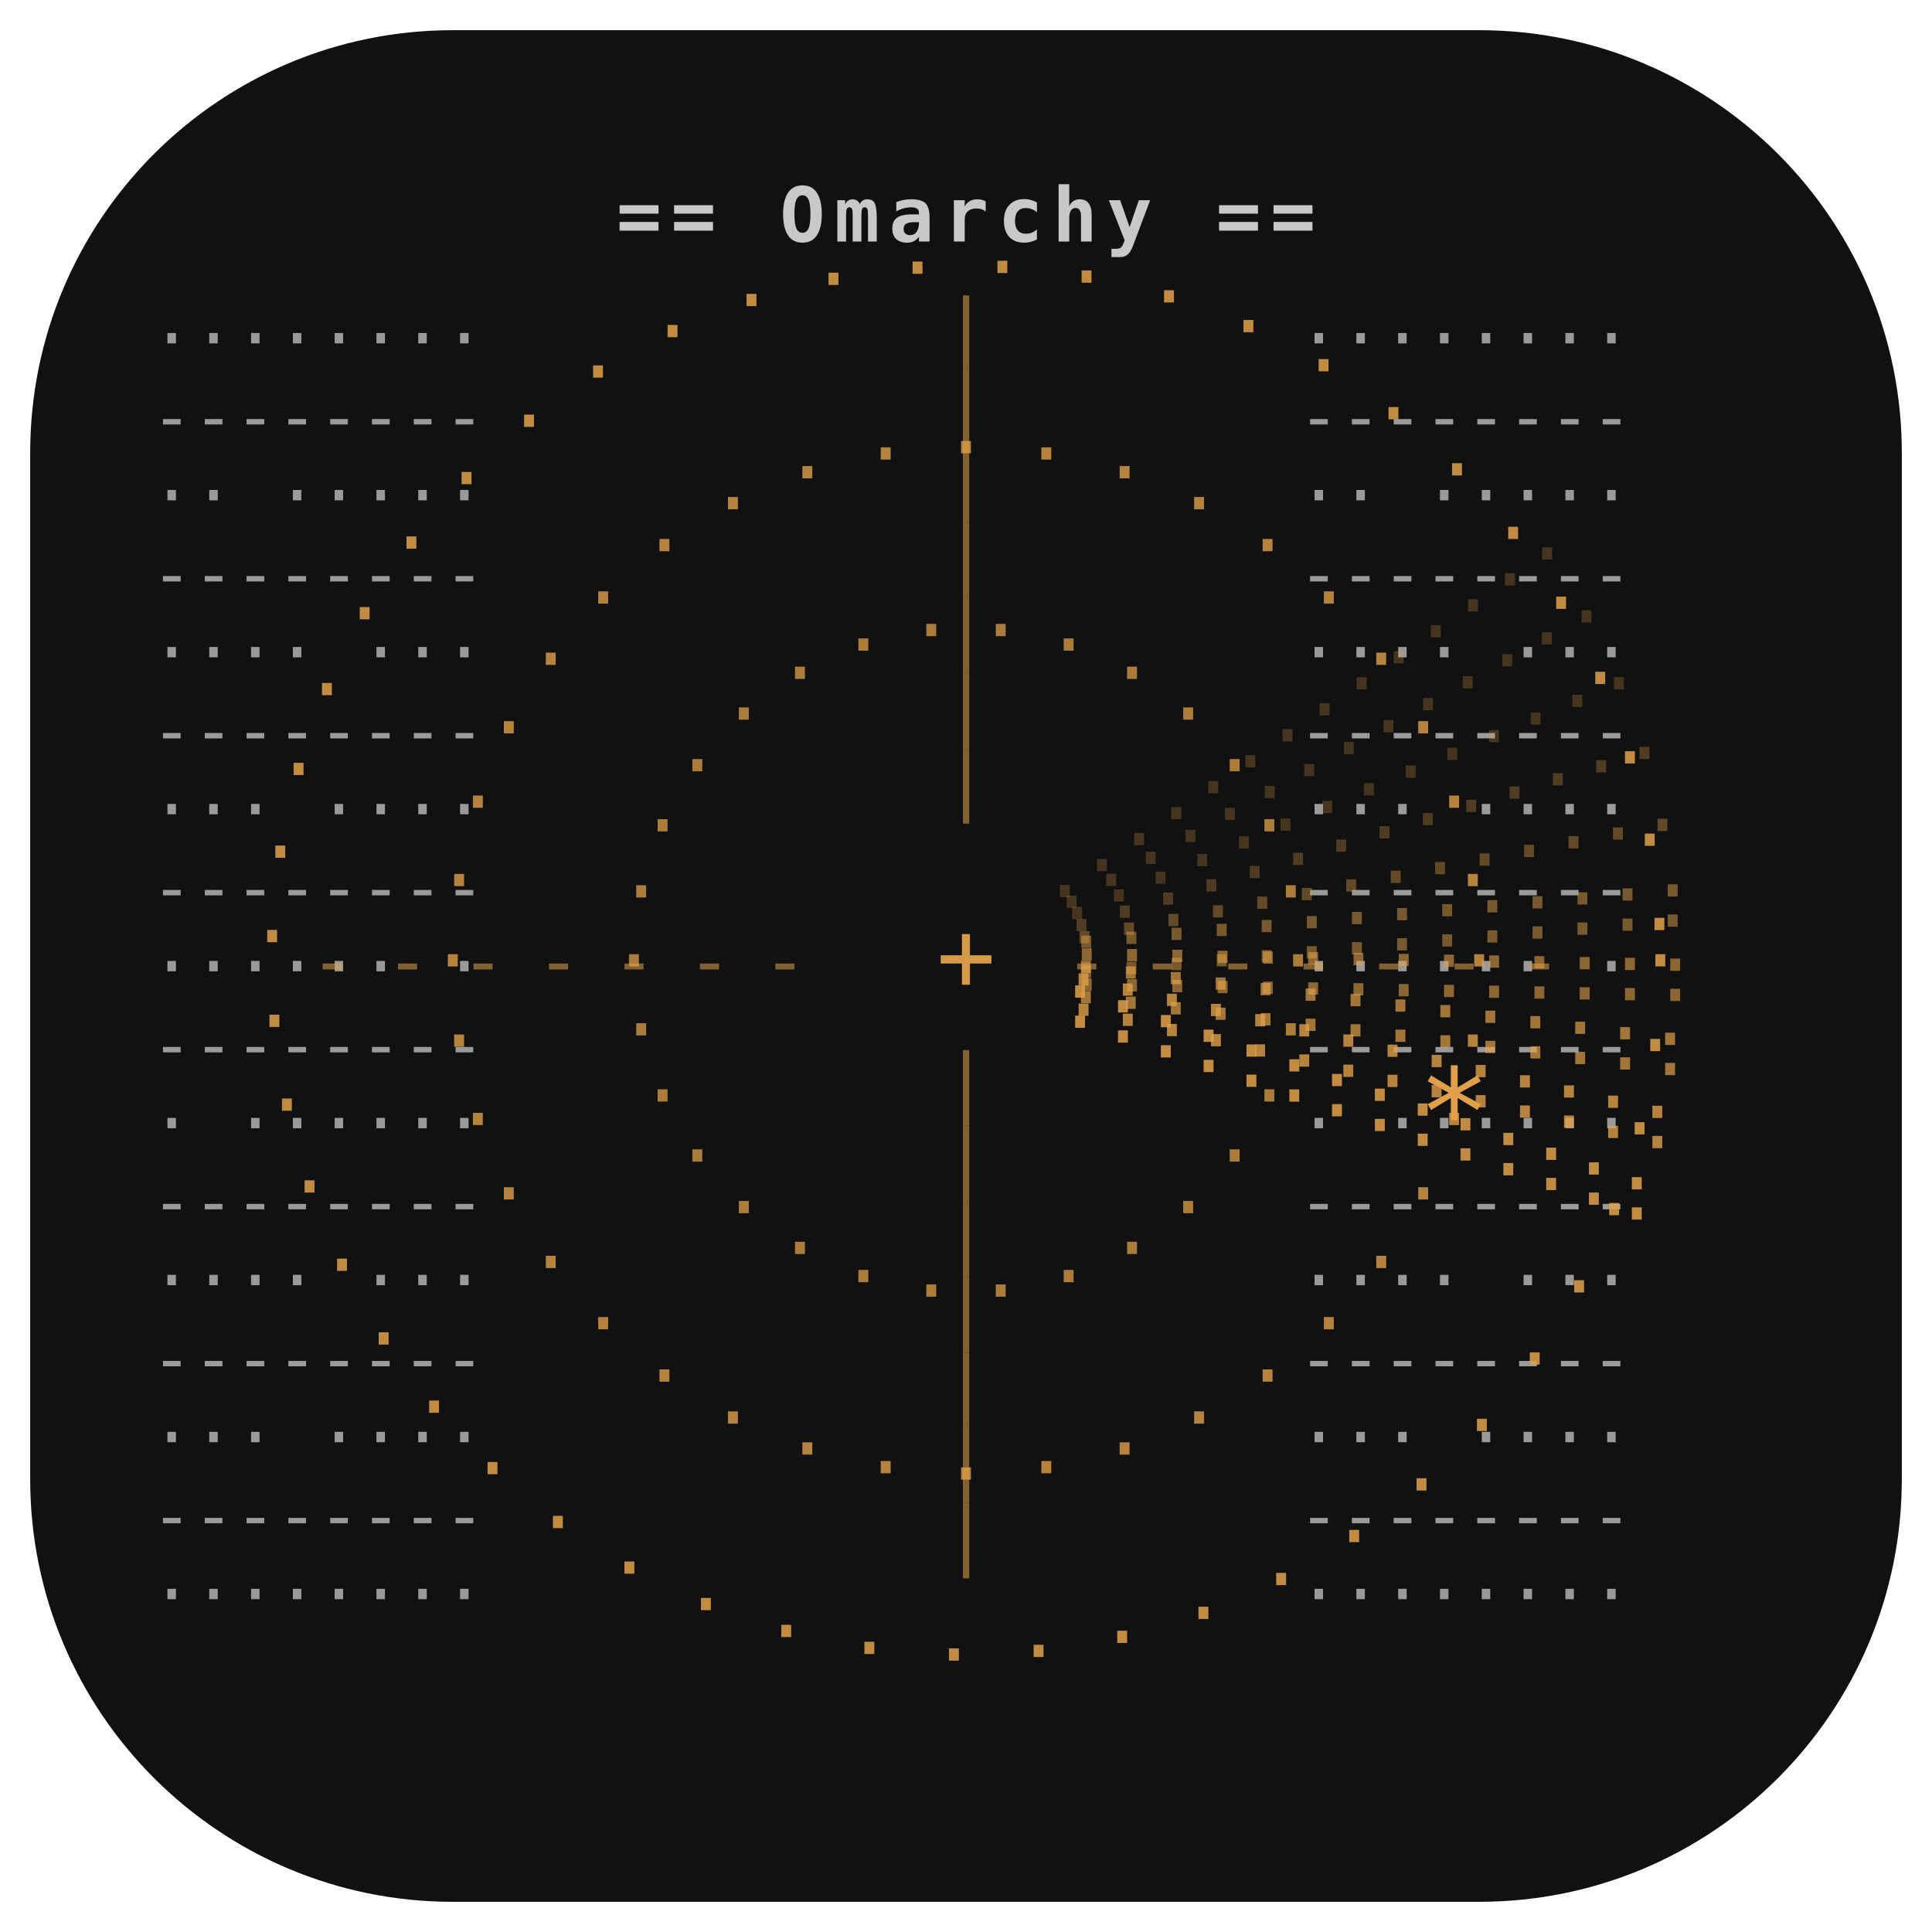
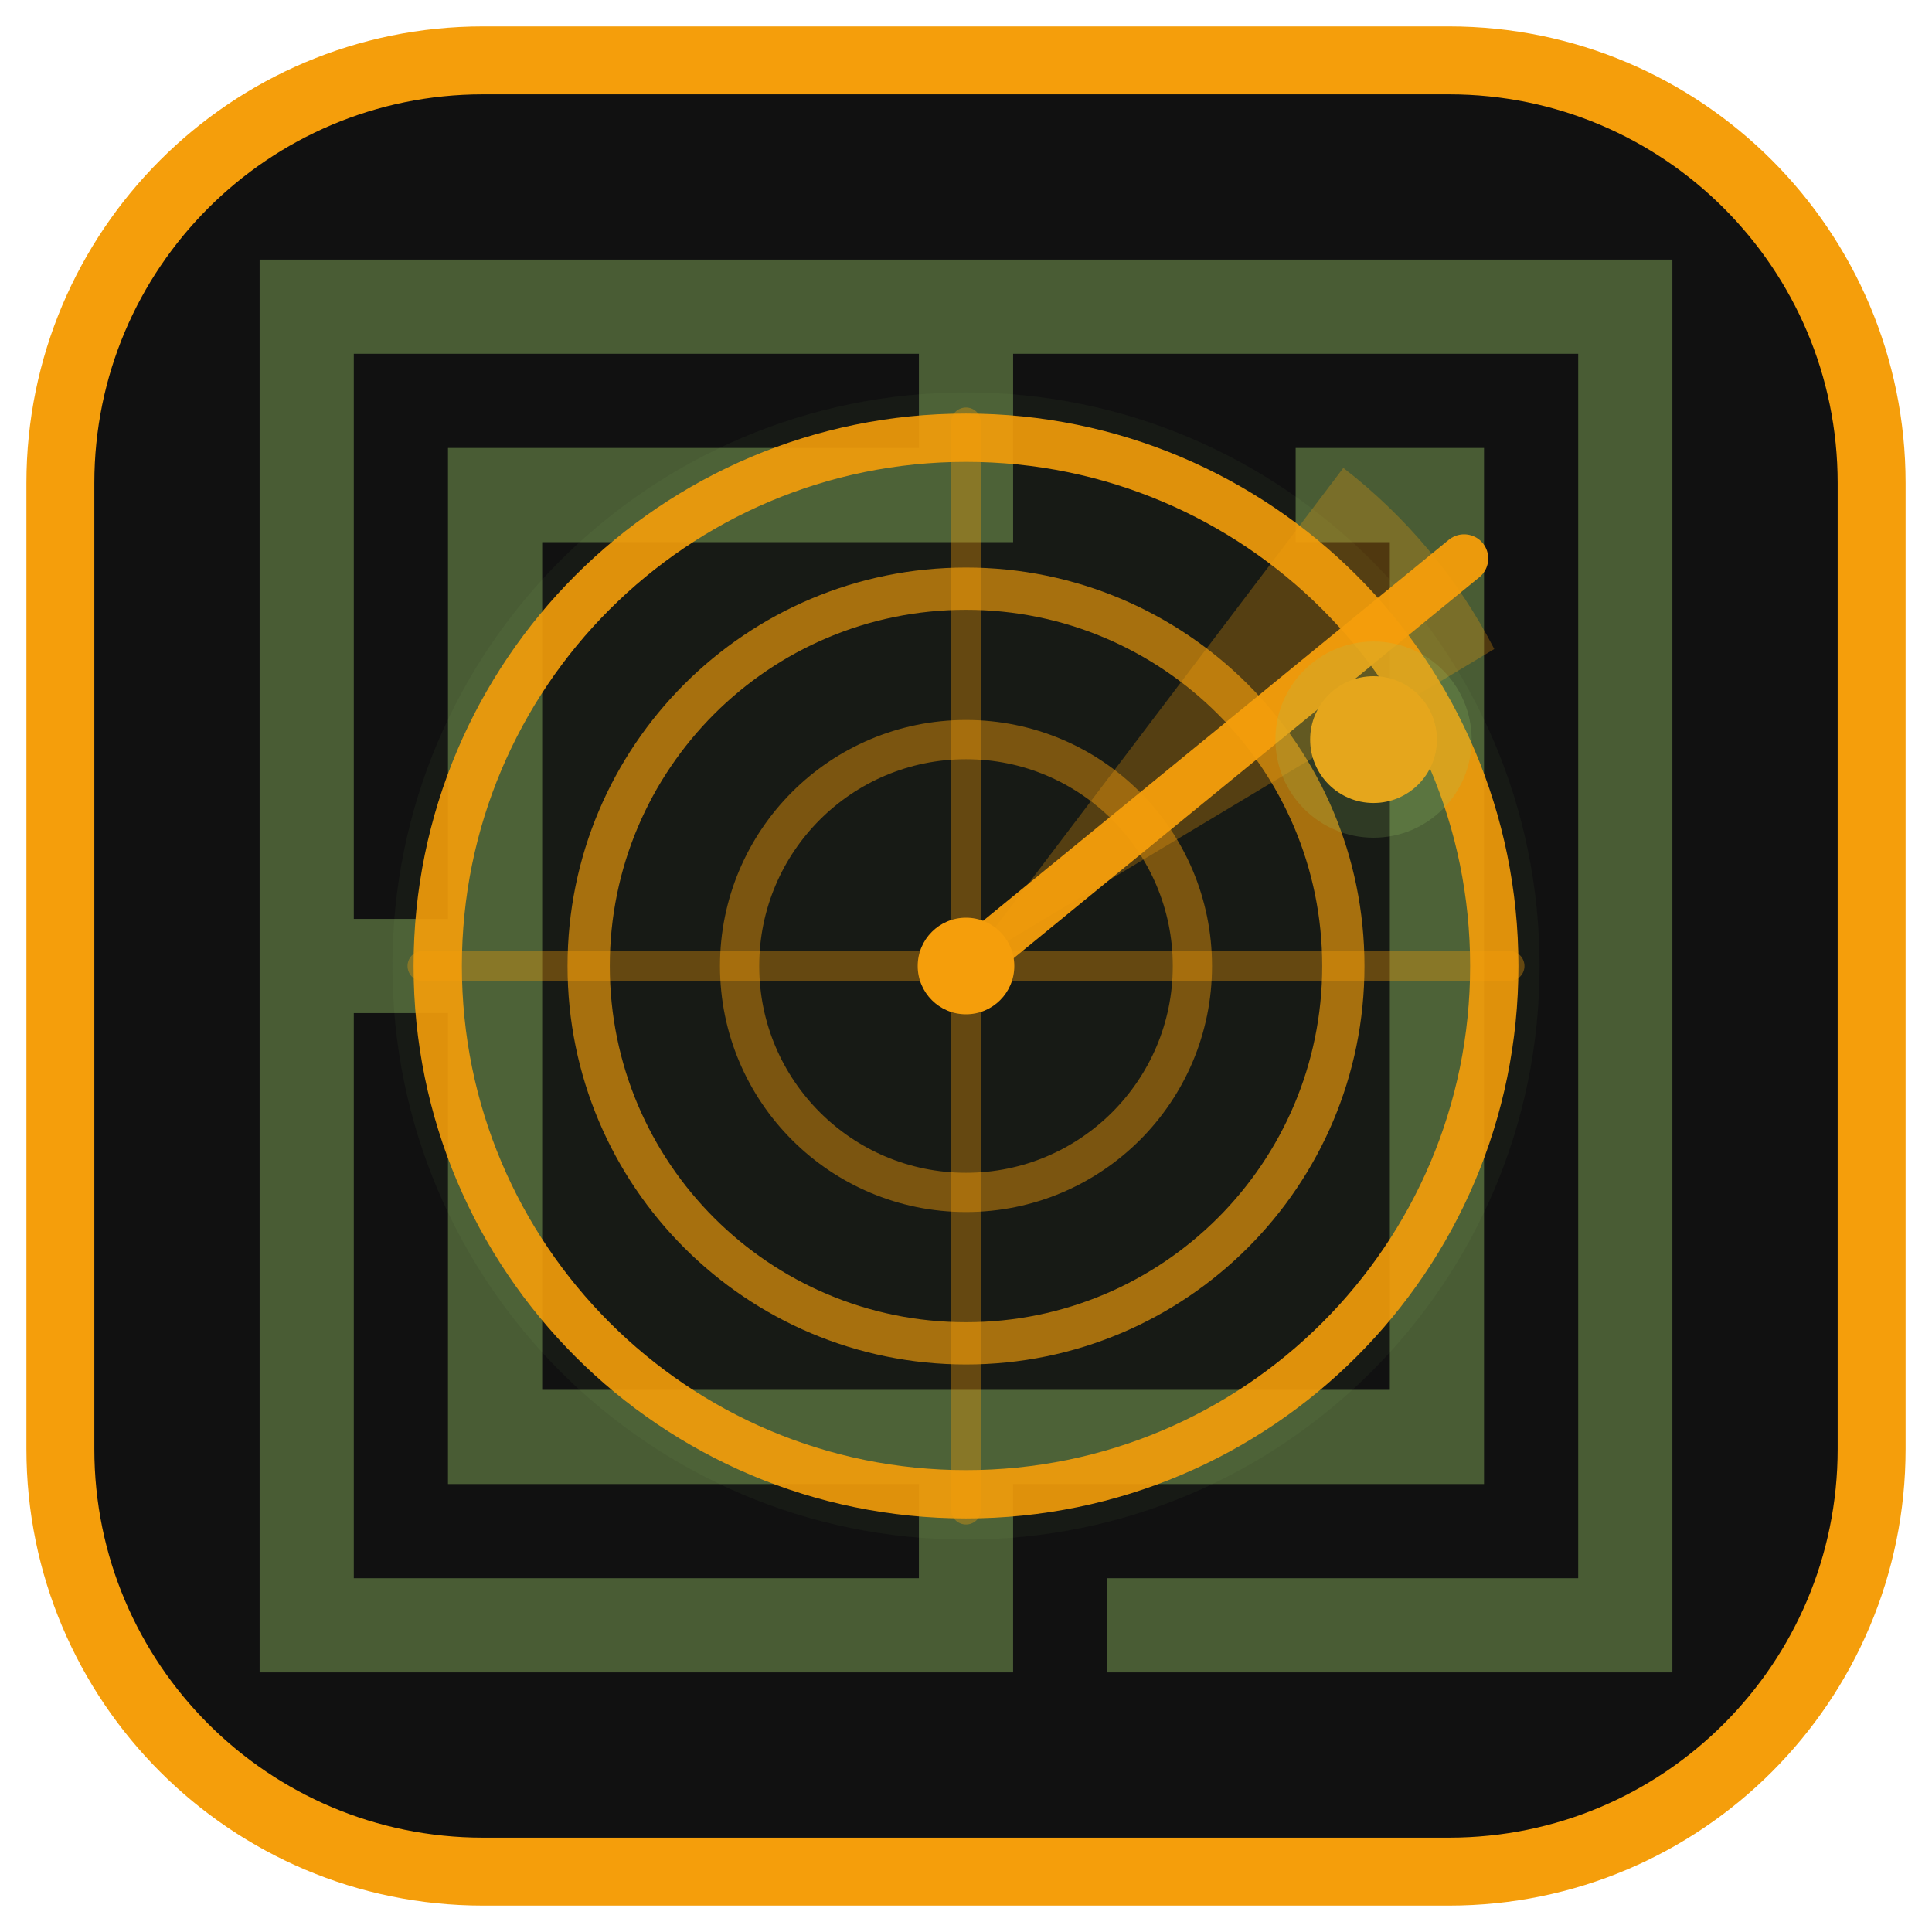
<svg xmlns="http://www.w3.org/2000/svg" viewBox="0 0 128 128" role="img" aria-label="Omarchy News Radar">
-   <rect x="2" y="2" width="124" height="124" rx="28" fill="#111111" />
-   <g font-family="ui-monospace, SFMono-Regular, Menlo, Consolas, monospace" font-size="4.6" xml:space="preserve">
-     <text x="64" y="16" fill="#c8c8c8" font-size="5" letter-spacing="0.6" text-anchor="middle" font-weight="600">== Omarchy ==</text>
-     <text x="10" y="24.0" fill="#9a9a9a">········</text>
-     <text x="86" y="24.0" fill="#9a9a9a">········</text>
-     <text x="10" y="29.2" fill="#9a9a9a">--------</text>
-     <text x="86" y="29.2" fill="#9a9a9a">--------</text>
-     <text x="10" y="34.4" fill="#9a9a9a">·· ·····</text>
-     <text x="86" y="34.4" fill="#9a9a9a">·· ·····</text>
-     <text x="10" y="39.6" fill="#9a9a9a">--------</text>
-     <text x="86" y="39.6" fill="#9a9a9a">--------</text>
-     <text x="10" y="44.8" fill="#9a9a9a">···· ···</text>
-     <text x="86" y="44.8" fill="#9a9a9a">···· ···</text>
-     <text x="10" y="50.0" fill="#9a9a9a">--------</text>
-     <text x="86" y="50.0" fill="#9a9a9a">--------</text>
-     <text x="10" y="55.2" fill="#9a9a9a">··· ····</text>
-     <text x="86" y="55.2" fill="#9a9a9a">··· ····</text>
-     <text x="10" y="60.4" fill="#9a9a9a">--------</text>
-     <text x="86" y="60.4" fill="#9a9a9a">--------</text>
-     <text x="10" y="65.6" fill="#9a9a9a">······ ·</text>
-     <text x="86" y="65.6" fill="#9a9a9a">······ ·</text>
-     <text x="10" y="70.8" fill="#9a9a9a">--------</text>
-     <text x="86" y="70.8" fill="#9a9a9a">--------</text>
-     <text x="10" y="76.0" fill="#9a9a9a">· ······</text>
-     <text x="86" y="76.0" fill="#9a9a9a">· ······</text>
-     <text x="10" y="81.2" fill="#9a9a9a">--------</text>
-     <text x="86" y="81.2" fill="#9a9a9a">--------</text>
-     <text x="10" y="86.4" fill="#9a9a9a">···· ···</text>
-     <text x="86" y="86.4" fill="#9a9a9a">···· ···</text>
-     <text x="10" y="91.6" fill="#9a9a9a">--------</text>
-     <text x="86" y="91.6" fill="#9a9a9a">--------</text>
-     <text x="10" y="96.8" fill="#9a9a9a">··· ····</text>
-     <text x="86" y="96.8" fill="#9a9a9a">··· ····</text>
-     <text x="10" y="102.0" fill="#9a9a9a">--------</text>
-     <text x="86" y="102.0" fill="#9a9a9a">--------</text>
-     <text x="10" y="107.2" fill="#9a9a9a">········</text>
-     <text x="86" y="107.2" fill="#9a9a9a">········</text>
-     <text x="86.00" y="65.50" fill="#e0a04a" fill-opacity="0.75" font-size="5.4" text-anchor="middle">·</text>
-     <text x="85.52" y="70.07" fill="#e0a04a" fill-opacity="0.75" font-size="5.4" text-anchor="middle">·</text>
-     <text x="84.10" y="74.45" fill="#e0a04a" fill-opacity="0.75" font-size="5.4" text-anchor="middle">·</text>
-     <text x="81.80" y="78.43" fill="#e0a04a" fill-opacity="0.75" font-size="5.4" text-anchor="middle">·</text>
-     <text x="78.72" y="81.85" fill="#e0a04a" fill-opacity="0.75" font-size="5.4" text-anchor="middle">·</text>
-     <text x="75.00" y="84.55" fill="#e0a04a" fill-opacity="0.75" font-size="5.4" text-anchor="middle">·</text>
-     <text x="70.80" y="86.42" fill="#e0a04a" fill-opacity="0.75" font-size="5.4" text-anchor="middle">·</text>
-     <text x="66.30" y="87.38" fill="#e0a04a" fill-opacity="0.75" font-size="5.4" text-anchor="middle">·</text>
-     <text x="61.70" y="87.38" fill="#e0a04a" fill-opacity="0.75" font-size="5.4" text-anchor="middle">·</text>
-     <text x="57.20" y="86.42" fill="#e0a04a" fill-opacity="0.75" font-size="5.4" text-anchor="middle">·</text>
-     <text x="53.00" y="84.55" fill="#e0a04a" fill-opacity="0.75" font-size="5.4" text-anchor="middle">·</text>
-     <text x="49.28" y="81.85" fill="#e0a04a" fill-opacity="0.75" font-size="5.4" text-anchor="middle">·</text>
-     <text x="46.20" y="78.43" fill="#e0a04a" fill-opacity="0.75" font-size="5.4" text-anchor="middle">·</text>
-     <text x="43.90" y="74.45" fill="#e0a04a" fill-opacity="0.75" font-size="5.4" text-anchor="middle">·</text>
-     <text x="42.48" y="70.07" fill="#e0a04a" fill-opacity="0.75" font-size="5.4" text-anchor="middle">·</text>
-     <text x="42.00" y="65.50" fill="#e0a04a" fill-opacity="0.75" font-size="5.4" text-anchor="middle">·</text>
-     <text x="42.48" y="60.93" fill="#e0a04a" fill-opacity="0.75" font-size="5.4" text-anchor="middle">·</text>
-     <text x="43.90" y="56.55" fill="#e0a04a" fill-opacity="0.75" font-size="5.4" text-anchor="middle">·</text>
-     <text x="46.20" y="52.57" fill="#e0a04a" fill-opacity="0.75" font-size="5.4" text-anchor="middle">·</text>
-     <text x="49.28" y="49.15" fill="#e0a04a" fill-opacity="0.75" font-size="5.4" text-anchor="middle">·</text>
-     <text x="53.00" y="46.45" fill="#e0a04a" fill-opacity="0.75" font-size="5.4" text-anchor="middle">·</text>
-     <text x="57.20" y="44.58" fill="#e0a04a" fill-opacity="0.75" font-size="5.4" text-anchor="middle">·</text>
-     <text x="61.70" y="43.62" fill="#e0a04a" fill-opacity="0.75" font-size="5.4" text-anchor="middle">·</text>
-     <text x="66.30" y="43.62" fill="#e0a04a" fill-opacity="0.75" font-size="5.4" text-anchor="middle">·</text>
-     <text x="70.80" y="44.58" fill="#e0a04a" fill-opacity="0.75" font-size="5.4" text-anchor="middle">·</text>
-     <text x="75.00" y="46.45" fill="#e0a04a" fill-opacity="0.75" font-size="5.4" text-anchor="middle">·</text>
-     <text x="78.72" y="49.15" fill="#e0a04a" fill-opacity="0.75" font-size="5.4" text-anchor="middle">·</text>
-     <text x="81.80" y="52.57" fill="#e0a04a" fill-opacity="0.75" font-size="5.4" text-anchor="middle">·</text>
-     <text x="84.10" y="56.55" fill="#e0a04a" fill-opacity="0.75" font-size="5.4" text-anchor="middle">·</text>
-     <text x="85.52" y="60.93" fill="#e0a04a" fill-opacity="0.75" font-size="5.4" text-anchor="middle">·</text>
-     <text x="98.00" y="65.50" fill="#e0a04a" fill-opacity="0.8" font-size="5.4" text-anchor="middle">·</text>
-     <text x="97.58" y="70.82" fill="#e0a04a" fill-opacity="0.8" font-size="5.4" text-anchor="middle">·</text>
-     <text x="96.34" y="76.01" fill="#e0a04a" fill-opacity="0.8" font-size="5.4" text-anchor="middle">·</text>
-     <text x="94.29" y="80.94" fill="#e0a04a" fill-opacity="0.8" font-size="5.4" text-anchor="middle">·</text>
-     <text x="91.51" y="85.48" fill="#e0a04a" fill-opacity="0.8" font-size="5.4" text-anchor="middle">·</text>
-     <text x="88.04" y="89.54" fill="#e0a04a" fill-opacity="0.8" font-size="5.4" text-anchor="middle">·</text>
-     <text x="83.98" y="93.01" fill="#e0a04a" fill-opacity="0.8" font-size="5.4" text-anchor="middle">·</text>
-     <text x="79.44" y="95.79" fill="#e0a04a" fill-opacity="0.8" font-size="5.4" text-anchor="middle">·</text>
-     <text x="74.51" y="97.84" fill="#e0a04a" fill-opacity="0.8" font-size="5.4" text-anchor="middle">·</text>
-     <text x="69.32" y="99.08" fill="#e0a04a" fill-opacity="0.8" font-size="5.4" text-anchor="middle">·</text>
-     <text x="64.00" y="99.50" fill="#e0a04a" fill-opacity="0.8" font-size="5.4" text-anchor="middle">·</text>
-     <text x="58.68" y="99.08" fill="#e0a04a" fill-opacity="0.8" font-size="5.4" text-anchor="middle">·</text>
-     <text x="53.49" y="97.84" fill="#e0a04a" fill-opacity="0.8" font-size="5.4" text-anchor="middle">·</text>
-     <text x="48.56" y="95.79" fill="#e0a04a" fill-opacity="0.8" font-size="5.4" text-anchor="middle">·</text>
-     <text x="44.02" y="93.01" fill="#e0a04a" fill-opacity="0.8" font-size="5.4" text-anchor="middle">·</text>
-     <text x="39.96" y="89.54" fill="#e0a04a" fill-opacity="0.8" font-size="5.4" text-anchor="middle">·</text>
-     <text x="36.49" y="85.48" fill="#e0a04a" fill-opacity="0.8" font-size="5.4" text-anchor="middle">·</text>
-     <text x="33.71" y="80.94" fill="#e0a04a" fill-opacity="0.8" font-size="5.4" text-anchor="middle">·</text>
-     <text x="31.66" y="76.01" fill="#e0a04a" fill-opacity="0.8" font-size="5.4" text-anchor="middle">·</text>
-     <text x="30.42" y="70.82" fill="#e0a04a" fill-opacity="0.8" font-size="5.4" text-anchor="middle">·</text>
-     <text x="30.00" y="65.50" fill="#e0a04a" fill-opacity="0.8" font-size="5.4" text-anchor="middle">·</text>
-     <text x="30.42" y="60.18" fill="#e0a04a" fill-opacity="0.8" font-size="5.4" text-anchor="middle">·</text>
-     <text x="31.66" y="54.99" fill="#e0a04a" fill-opacity="0.8" font-size="5.4" text-anchor="middle">·</text>
-     <text x="33.71" y="50.06" fill="#e0a04a" fill-opacity="0.8" font-size="5.4" text-anchor="middle">·</text>
-     <text x="36.49" y="45.52" fill="#e0a04a" fill-opacity="0.8" font-size="5.4" text-anchor="middle">·</text>
-     <text x="39.96" y="41.46" fill="#e0a04a" fill-opacity="0.8" font-size="5.4" text-anchor="middle">·</text>
-     <text x="44.02" y="37.99" fill="#e0a04a" fill-opacity="0.8" font-size="5.4" text-anchor="middle">·</text>
-     <text x="48.56" y="35.21" fill="#e0a04a" fill-opacity="0.8" font-size="5.4" text-anchor="middle">·</text>
-     <text x="53.49" y="33.16" fill="#e0a04a" fill-opacity="0.8" font-size="5.4" text-anchor="middle">·</text>
-     <text x="58.68" y="31.92" fill="#e0a04a" fill-opacity="0.8" font-size="5.4" text-anchor="middle">·</text>
-     <text x="64.00" y="31.50" fill="#e0a04a" fill-opacity="0.8" font-size="5.4" text-anchor="middle">·</text>
-     <text x="69.32" y="31.92" fill="#e0a04a" fill-opacity="0.8" font-size="5.4" text-anchor="middle">·</text>
-     <text x="74.51" y="33.16" fill="#e0a04a" fill-opacity="0.8" font-size="5.4" text-anchor="middle">·</text>
-     <text x="79.44" y="35.21" fill="#e0a04a" fill-opacity="0.8" font-size="5.4" text-anchor="middle">·</text>
-     <text x="83.98" y="37.99" fill="#e0a04a" fill-opacity="0.8" font-size="5.4" text-anchor="middle">·</text>
-     <text x="88.04" y="41.46" fill="#e0a04a" fill-opacity="0.8" font-size="5.4" text-anchor="middle">·</text>
-     <text x="91.51" y="45.52" fill="#e0a04a" fill-opacity="0.8" font-size="5.4" text-anchor="middle">·</text>
-     <text x="94.29" y="50.06" fill="#e0a04a" fill-opacity="0.8" font-size="5.4" text-anchor="middle">·</text>
-     <text x="96.34" y="54.99" fill="#e0a04a" fill-opacity="0.8" font-size="5.4" text-anchor="middle">·</text>
-     <text x="97.58" y="60.18" fill="#e0a04a" fill-opacity="0.8" font-size="5.4" text-anchor="middle">·</text>
-     <text x="110.00" y="65.50" fill="#e0a04a" fill-opacity="0.85" font-size="5.4" text-anchor="middle">·</text>
-     <text x="109.66" y="71.11" fill="#e0a04a" fill-opacity="0.85" font-size="5.4" text-anchor="middle">·</text>
-     <text x="108.63" y="76.63" fill="#e0a04a" fill-opacity="0.85" font-size="5.4" text-anchor="middle">·</text>
-     <text x="106.94" y="81.98" fill="#e0a04a" fill-opacity="0.85" font-size="5.4" text-anchor="middle">·</text>
-     <text x="104.62" y="87.10" fill="#e0a04a" fill-opacity="0.85" font-size="5.4" text-anchor="middle">·</text>
-     <text x="101.68" y="91.88" fill="#e0a04a" fill-opacity="0.85" font-size="5.4" text-anchor="middle">·</text>
-     <text x="98.18" y="96.28" fill="#e0a04a" fill-opacity="0.85" font-size="5.4" text-anchor="middle">·</text>
-     <text x="94.18" y="100.22" fill="#e0a04a" fill-opacity="0.85" font-size="5.4" text-anchor="middle">·</text>
-     <text x="89.72" y="103.64" fill="#e0a04a" fill-opacity="0.85" font-size="5.4" text-anchor="middle">·</text>
-     <text x="84.88" y="106.49" fill="#e0a04a" fill-opacity="0.85" font-size="5.4" text-anchor="middle">·</text>
-     <text x="79.73" y="108.73" fill="#e0a04a" fill-opacity="0.85" font-size="5.4" text-anchor="middle">·</text>
-     <text x="74.35" y="110.32" fill="#e0a04a" fill-opacity="0.85" font-size="5.4" text-anchor="middle">·</text>
-     <text x="68.81" y="111.25" fill="#e0a04a" fill-opacity="0.85" font-size="5.4" text-anchor="middle">·</text>
-     <text x="63.20" y="111.49" fill="#e0a04a" fill-opacity="0.85" font-size="5.4" text-anchor="middle">·</text>
-     <text x="57.60" y="111.05" fill="#e0a04a" fill-opacity="0.85" font-size="5.4" text-anchor="middle">·</text>
-     <text x="52.09" y="109.93" fill="#e0a04a" fill-opacity="0.85" font-size="5.4" text-anchor="middle">·</text>
-     <text x="46.77" y="108.15" fill="#e0a04a" fill-opacity="0.85" font-size="5.4" text-anchor="middle">·</text>
-     <text x="41.70" y="105.73" fill="#e0a04a" fill-opacity="0.85" font-size="5.4" text-anchor="middle">·</text>
-     <text x="36.96" y="102.71" fill="#e0a04a" fill-opacity="0.85" font-size="5.4" text-anchor="middle">·</text>
-     <text x="32.63" y="99.14" fill="#e0a04a" fill-opacity="0.85" font-size="5.4" text-anchor="middle">·</text>
-     <text x="28.76" y="95.07" fill="#e0a04a" fill-opacity="0.85" font-size="5.4" text-anchor="middle">·</text>
-     <text x="25.42" y="90.55" fill="#e0a04a" fill-opacity="0.85" font-size="5.4" text-anchor="middle">·</text>
-     <text x="22.66" y="85.67" fill="#e0a04a" fill-opacity="0.85" font-size="5.4" text-anchor="middle">·</text>
-     <text x="20.51" y="80.48" fill="#e0a04a" fill-opacity="0.85" font-size="5.4" text-anchor="middle">·</text>
-     <text x="19.01" y="75.06" fill="#e0a04a" fill-opacity="0.85" font-size="5.4" text-anchor="middle">·</text>
-     <text x="18.18" y="69.51" fill="#e0a04a" fill-opacity="0.85" font-size="5.4" text-anchor="middle">·</text>
-     <text x="18.03" y="63.89" fill="#e0a04a" fill-opacity="0.85" font-size="5.4" text-anchor="middle">·</text>
-     <text x="18.57" y="58.30" fill="#e0a04a" fill-opacity="0.85" font-size="5.4" text-anchor="middle">·</text>
-     <text x="19.78" y="52.82" fill="#e0a04a" fill-opacity="0.85" font-size="5.4" text-anchor="middle">·</text>
-     <text x="21.66" y="47.53" fill="#e0a04a" fill-opacity="0.85" font-size="5.4" text-anchor="middle">·</text>
-     <text x="24.16" y="42.50" fill="#e0a04a" fill-opacity="0.85" font-size="5.4" text-anchor="middle">·</text>
-     <text x="27.26" y="37.82" fill="#e0a04a" fill-opacity="0.85" font-size="5.4" text-anchor="middle">·</text>
-     <text x="30.91" y="33.55" fill="#e0a04a" fill-opacity="0.85" font-size="5.4" text-anchor="middle">·</text>
-     <text x="35.05" y="29.75" fill="#e0a04a" fill-opacity="0.85" font-size="5.4" text-anchor="middle">·</text>
-     <text x="39.62" y="26.49" fill="#e0a04a" fill-opacity="0.85" font-size="5.4" text-anchor="middle">·</text>
-     <text x="44.56" y="23.81" fill="#e0a04a" fill-opacity="0.85" font-size="5.4" text-anchor="middle">·</text>
-     <text x="49.79" y="21.75" fill="#e0a04a" fill-opacity="0.85" font-size="5.4" text-anchor="middle">·</text>
-     <text x="55.22" y="20.35" fill="#e0a04a" fill-opacity="0.85" font-size="5.4" text-anchor="middle">·</text>
-     <text x="60.79" y="19.61" fill="#e0a04a" fill-opacity="0.85" font-size="5.4" text-anchor="middle">·</text>
-     <text x="66.41" y="19.56" fill="#e0a04a" fill-opacity="0.85" font-size="5.4" text-anchor="middle">·</text>
-     <text x="71.99" y="20.20" fill="#e0a04a" fill-opacity="0.85" font-size="5.4" text-anchor="middle">·</text>
-     <text x="77.45" y="21.51" fill="#e0a04a" fill-opacity="0.85" font-size="5.4" text-anchor="middle">·</text>
-     <text x="82.71" y="23.48" fill="#e0a04a" fill-opacity="0.85" font-size="5.4" text-anchor="middle">·</text>
-     <text x="87.69" y="26.07" fill="#e0a04a" fill-opacity="0.85" font-size="5.4" text-anchor="middle">·</text>
-     <text x="92.32" y="29.25" fill="#e0a04a" fill-opacity="0.85" font-size="5.4" text-anchor="middle">·</text>
-     <text x="96.53" y="32.97" fill="#e0a04a" fill-opacity="0.85" font-size="5.4" text-anchor="middle">·</text>
-     <text x="100.25" y="37.18" fill="#e0a04a" fill-opacity="0.85" font-size="5.4" text-anchor="middle">·</text>
-     <text x="103.43" y="41.81" fill="#e0a04a" fill-opacity="0.85" font-size="5.4" text-anchor="middle">·</text>
-     <text x="106.02" y="46.79" fill="#e0a04a" fill-opacity="0.85" font-size="5.4" text-anchor="middle">·</text>
-     <text x="107.99" y="52.05" fill="#e0a04a" fill-opacity="0.85" font-size="5.4" text-anchor="middle">·</text>
-     <text x="109.30" y="57.51" fill="#e0a04a" fill-opacity="0.85" font-size="5.4" text-anchor="middle">·</text>
-     <text x="109.94" y="63.09" fill="#e0a04a" fill-opacity="0.85" font-size="5.4" text-anchor="middle">·</text>
-     <text x="22" y="65.4" fill="#e0a04a" fill-opacity="0.55" font-size="5" text-anchor="middle">-</text>
-     <text x="27" y="65.4" fill="#e0a04a" fill-opacity="0.55" font-size="5" text-anchor="middle">-</text>
-     <text x="32" y="65.4" fill="#e0a04a" fill-opacity="0.55" font-size="5" text-anchor="middle">-</text>
-     <text x="37" y="65.4" fill="#e0a04a" fill-opacity="0.55" font-size="5" text-anchor="middle">-</text>
-     <text x="42" y="65.4" fill="#e0a04a" fill-opacity="0.55" font-size="5" text-anchor="middle">-</text>
-     <text x="47" y="65.4" fill="#e0a04a" fill-opacity="0.55" font-size="5" text-anchor="middle">-</text>
-     <text x="52" y="65.4" fill="#e0a04a" fill-opacity="0.55" font-size="5" text-anchor="middle">-</text>
-     <text x="72" y="65.4" fill="#e0a04a" fill-opacity="0.55" font-size="5" text-anchor="middle">-</text>
-     <text x="77" y="65.4" fill="#e0a04a" fill-opacity="0.55" font-size="5" text-anchor="middle">-</text>
-     <text x="82" y="65.4" fill="#e0a04a" fill-opacity="0.55" font-size="5" text-anchor="middle">-</text>
-     <text x="87" y="65.4" fill="#e0a04a" fill-opacity="0.55" font-size="5" text-anchor="middle">-</text>
-     <text x="92" y="65.4" fill="#e0a04a" fill-opacity="0.55" font-size="5" text-anchor="middle">-</text>
-     <text x="97" y="65.4" fill="#e0a04a" fill-opacity="0.55" font-size="5" text-anchor="middle">-</text>
-     <text x="102" y="65.4" fill="#e0a04a" fill-opacity="0.55" font-size="5" text-anchor="middle">-</text>
-     <text x="64.0" y="23.4" fill="#e0a04a" fill-opacity="0.55" font-size="5" text-anchor="middle">|</text>
-     <text x="64.0" y="28.4" fill="#e0a04a" fill-opacity="0.55" font-size="5" text-anchor="middle">|</text>
-     <text x="64.0" y="33.4" fill="#e0a04a" fill-opacity="0.55" font-size="5" text-anchor="middle">|</text>
-     <text x="64.0" y="38.4" fill="#e0a04a" fill-opacity="0.55" font-size="5" text-anchor="middle">|</text>
-     <text x="64.0" y="43.4" fill="#e0a04a" fill-opacity="0.55" font-size="5" text-anchor="middle">|</text>
-     <text x="64.0" y="48.4" fill="#e0a04a" fill-opacity="0.55" font-size="5" text-anchor="middle">|</text>
-     <text x="64.0" y="53.4" fill="#e0a04a" fill-opacity="0.55" font-size="5" text-anchor="middle">|</text>
-     <text x="64.0" y="73.4" fill="#e0a04a" fill-opacity="0.55" font-size="5" text-anchor="middle">|</text>
-     <text x="64.0" y="78.4" fill="#e0a04a" fill-opacity="0.55" font-size="5" text-anchor="middle">|</text>
-     <text x="64.0" y="83.4" fill="#e0a04a" fill-opacity="0.55" font-size="5" text-anchor="middle">|</text>
-     <text x="64.0" y="88.4" fill="#e0a04a" fill-opacity="0.55" font-size="5" text-anchor="middle">|</text>
-     <text x="64.0" y="93.4" fill="#e0a04a" fill-opacity="0.55" font-size="5" text-anchor="middle">|</text>
-     <text x="64.0" y="98.4" fill="#e0a04a" fill-opacity="0.55" font-size="5" text-anchor="middle">|</text>
-     <text x="64.0" y="103.4" fill="#e0a04a" fill-opacity="0.55" font-size="5" text-anchor="middle">|</text>
-     <text x="64.0" y="65.6" fill="#e0a04a" fill-opacity="0.95" font-size="6.5" text-anchor="middle">+</text>
-     <text x="70.55" y="60.91" fill="#e0a04a" fill-opacity="0.25" font-size="5.4" text-anchor="middle">·</text>
-     <text x="71.00" y="61.62" fill="#e0a04a" fill-opacity="0.25" font-size="5.4" text-anchor="middle">·</text>
-     <text x="71.36" y="62.37" fill="#e0a04a" fill-opacity="0.25" font-size="5.4" text-anchor="middle">·</text>
-     <text x="71.65" y="63.16" fill="#e0a04a" fill-opacity="0.30" font-size="5.4" text-anchor="middle">·</text>
-     <text x="71.85" y="63.97" fill="#e0a04a" fill-opacity="0.40" font-size="5.4" text-anchor="middle">·</text>
-     <text x="71.97" y="64.80" fill="#e0a04a" fill-opacity="0.50" font-size="5.4" text-anchor="middle">:</text>
-     <text x="72.00" y="65.64" fill="#e0a04a" fill-opacity="0.60" font-size="5.4" text-anchor="middle">:</text>
-     <text x="71.94" y="66.47" fill="#e0a04a" fill-opacity="0.70" font-size="5.4" text-anchor="middle">:</text>
-     <text x="71.79" y="67.30" fill="#e0a04a" fill-opacity="0.80" font-size="5.4" text-anchor="middle">:</text>
-     <text x="71.56" y="68.10" fill="#e0a04a" fill-opacity="0.85" font-size="5.4" text-anchor="middle">:</text>
-     <text x="73.01" y="59.19" fill="#e0a04a" fill-opacity="0.25" font-size="5.4" text-anchor="middle">·</text>
-     <text x="73.62" y="60.17" fill="#e0a04a" fill-opacity="0.25" font-size="5.4" text-anchor="middle">·</text>
-     <text x="74.13" y="61.20" fill="#e0a04a" fill-opacity="0.25" font-size="5.4" text-anchor="middle">·</text>
-     <text x="74.52" y="62.28" fill="#e0a04a" fill-opacity="0.30" font-size="5.4" text-anchor="middle">·</text>
-     <text x="74.80" y="63.40" fill="#e0a04a" fill-opacity="0.40" font-size="5.4" text-anchor="middle">·</text>
-     <text x="74.96" y="64.54" fill="#e0a04a" fill-opacity="0.50" font-size="5.4" text-anchor="middle">:</text>
-     <text x="75.00" y="65.69" fill="#e0a04a" fill-opacity="0.60" font-size="5.4" text-anchor="middle">:</text>
-     <text x="74.92" y="66.84" fill="#e0a04a" fill-opacity="0.70" font-size="5.4" text-anchor="middle">:</text>
-     <text x="74.72" y="67.97" fill="#e0a04a" fill-opacity="0.80" font-size="5.4" text-anchor="middle">:</text>
-     <text x="74.40" y="69.08" fill="#e0a04a" fill-opacity="0.85" font-size="5.4" text-anchor="middle">:</text>
-     <text x="75.47" y="57.47" fill="#e0a04a" fill-opacity="0.25" font-size="5.4" text-anchor="middle">·</text>
-     <text x="76.24" y="58.71" fill="#e0a04a" fill-opacity="0.25" font-size="5.4" text-anchor="middle">·</text>
-     <text x="76.89" y="60.03" fill="#e0a04a" fill-opacity="0.25" font-size="5.4" text-anchor="middle">·</text>
-     <text x="77.39" y="61.41" fill="#e0a04a" fill-opacity="0.30" font-size="5.4" text-anchor="middle">·</text>
-     <text x="77.74" y="62.83" fill="#e0a04a" fill-opacity="0.40" font-size="5.4" text-anchor="middle">·</text>
-     <text x="77.95" y="64.28" fill="#e0a04a" fill-opacity="0.50" font-size="5.4" text-anchor="middle">:</text>
-     <text x="78.00" y="65.74" fill="#e0a04a" fill-opacity="0.60" font-size="5.4" text-anchor="middle">:</text>
-     <text x="77.90" y="67.21" fill="#e0a04a" fill-opacity="0.70" font-size="5.4" text-anchor="middle">:</text>
-     <text x="77.64" y="68.65" fill="#e0a04a" fill-opacity="0.80" font-size="5.4" text-anchor="middle">:</text>
-     <text x="77.24" y="70.06" fill="#e0a04a" fill-opacity="0.85" font-size="5.4" text-anchor="middle">:</text>
-     <text x="77.93" y="55.75" fill="#e0a04a" fill-opacity="0.25" font-size="5.4" text-anchor="middle">·</text>
-     <text x="78.87" y="57.26" fill="#e0a04a" fill-opacity="0.25" font-size="5.4" text-anchor="middle">·</text>
-     <text x="79.65" y="58.86" fill="#e0a04a" fill-opacity="0.25" font-size="5.4" text-anchor="middle">·</text>
-     <text x="80.26" y="60.53" fill="#e0a04a" fill-opacity="0.30" font-size="5.4" text-anchor="middle">·</text>
-     <text x="80.69" y="62.26" fill="#e0a04a" fill-opacity="0.40" font-size="5.4" text-anchor="middle">·</text>
-     <text x="80.94" y="64.02" fill="#e0a04a" fill-opacity="0.50" font-size="5.4" text-anchor="middle">:</text>
-     <text x="81.00" y="65.80" fill="#e0a04a" fill-opacity="0.60" font-size="5.4" text-anchor="middle">:</text>
-     <text x="80.87" y="67.57" fill="#e0a04a" fill-opacity="0.70" font-size="5.4" text-anchor="middle">:</text>
-     <text x="80.56" y="69.32" fill="#e0a04a" fill-opacity="0.80" font-size="5.4" text-anchor="middle">:</text>
-     <text x="80.07" y="71.03" fill="#e0a04a" fill-opacity="0.85" font-size="5.4" text-anchor="middle">:</text>
-     <text x="80.38" y="54.03" fill="#e0a04a" fill-opacity="0.25" font-size="5.4" text-anchor="middle">·</text>
-     <text x="81.49" y="55.80" fill="#e0a04a" fill-opacity="0.25" font-size="5.4" text-anchor="middle">·</text>
-     <text x="82.41" y="57.69" fill="#e0a04a" fill-opacity="0.25" font-size="5.4" text-anchor="middle">·</text>
-     <text x="83.13" y="59.65" fill="#e0a04a" fill-opacity="0.30" font-size="5.4" text-anchor="middle">·</text>
-     <text x="83.63" y="61.68" fill="#e0a04a" fill-opacity="0.40" font-size="5.4" text-anchor="middle">·</text>
-     <text x="83.92" y="63.76" fill="#e0a04a" fill-opacity="0.50" font-size="5.4" text-anchor="middle">:</text>
-     <text x="84.00" y="65.85" fill="#e0a04a" fill-opacity="0.60" font-size="5.4" text-anchor="middle">:</text>
-     <text x="83.85" y="67.94" fill="#e0a04a" fill-opacity="0.70" font-size="5.4" text-anchor="middle">:</text>
-     <text x="83.49" y="70.00" fill="#e0a04a" fill-opacity="0.80" font-size="5.4" text-anchor="middle">:</text>
-     <text x="82.91" y="72.01" fill="#e0a04a" fill-opacity="0.85" font-size="5.4" text-anchor="middle">:</text>
-     <text x="82.84" y="52.31" fill="#e0a04a" fill-opacity="0.25" font-size="5.4" text-anchor="middle">·</text>
-     <text x="84.12" y="54.35" fill="#e0a04a" fill-opacity="0.25" font-size="5.4" text-anchor="middle">·</text>
-     <text x="85.17" y="56.51" fill="#e0a04a" fill-opacity="0.25" font-size="5.4" text-anchor="middle">·</text>
-     <text x="86.00" y="58.78" fill="#e0a04a" fill-opacity="0.30" font-size="5.4" text-anchor="middle">·</text>
-     <text x="86.58" y="61.11" fill="#e0a04a" fill-opacity="0.40" font-size="5.4" text-anchor="middle">·</text>
-     <text x="86.91" y="63.50" fill="#e0a04a" fill-opacity="0.50" font-size="5.4" text-anchor="middle">:</text>
-     <text x="87.00" y="65.90" fill="#e0a04a" fill-opacity="0.60" font-size="5.4" text-anchor="middle">:</text>
-     <text x="86.83" y="68.30" fill="#e0a04a" fill-opacity="0.70" font-size="5.4" text-anchor="middle">:</text>
-     <text x="86.41" y="70.67" fill="#e0a04a" fill-opacity="0.80" font-size="5.4" text-anchor="middle">:</text>
-     <text x="85.75" y="72.99" fill="#e0a04a" fill-opacity="0.85" font-size="5.4" text-anchor="middle">:</text>
-     <text x="85.30" y="50.59" fill="#e0a04a" fill-opacity="0.25" font-size="5.4" text-anchor="middle">·</text>
-     <text x="86.74" y="52.89" fill="#e0a04a" fill-opacity="0.25" font-size="5.4" text-anchor="middle">·</text>
-     <text x="87.93" y="55.34" fill="#e0a04a" fill-opacity="0.25" font-size="5.4" text-anchor="middle">·</text>
-     <text x="88.86" y="57.90" fill="#e0a04a" fill-opacity="0.30" font-size="5.4" text-anchor="middle">·</text>
-     <text x="89.52" y="60.54" fill="#e0a04a" fill-opacity="0.40" font-size="5.4" text-anchor="middle">·</text>
-     <text x="89.90" y="63.23" fill="#e0a04a" fill-opacity="0.50" font-size="5.4" text-anchor="middle">:</text>
-     <text x="90.00" y="65.95" fill="#e0a04a" fill-opacity="0.60" font-size="5.4" text-anchor="middle">:</text>
-     <text x="89.81" y="68.67" fill="#e0a04a" fill-opacity="0.70" font-size="5.4" text-anchor="middle">:</text>
-     <text x="89.33" y="71.35" fill="#e0a04a" fill-opacity="0.80" font-size="5.4" text-anchor="middle">:</text>
-     <text x="88.58" y="73.96" fill="#e0a04a" fill-opacity="0.85" font-size="5.4" text-anchor="middle">:</text>
-     <text x="87.76" y="48.87" fill="#e0a04a" fill-opacity="0.25" font-size="5.4" text-anchor="middle">·</text>
-     <text x="89.36" y="51.44" fill="#e0a04a" fill-opacity="0.25" font-size="5.4" text-anchor="middle">·</text>
-     <text x="90.69" y="54.17" fill="#e0a04a" fill-opacity="0.25" font-size="5.4" text-anchor="middle">·</text>
-     <text x="91.73" y="57.02" fill="#e0a04a" fill-opacity="0.30" font-size="5.4" text-anchor="middle">·</text>
-     <text x="92.47" y="59.97" fill="#e0a04a" fill-opacity="0.40" font-size="5.4" text-anchor="middle">·</text>
-     <text x="92.89" y="62.97" fill="#e0a04a" fill-opacity="0.50" font-size="5.4" text-anchor="middle">:</text>
-     <text x="93.00" y="66.01" fill="#e0a04a" fill-opacity="0.60" font-size="5.4" text-anchor="middle">:</text>
-     <text x="92.78" y="69.03" fill="#e0a04a" fill-opacity="0.70" font-size="5.4" text-anchor="middle">:</text>
-     <text x="92.26" y="72.02" fill="#e0a04a" fill-opacity="0.80" font-size="5.4" text-anchor="middle">:</text>
-     <text x="91.42" y="74.94" fill="#e0a04a" fill-opacity="0.85" font-size="5.4" text-anchor="middle">:</text>
-     <text x="90.21" y="47.15" fill="#e0a04a" fill-opacity="0.25" font-size="5.4" text-anchor="middle">·</text>
-     <text x="91.99" y="49.99" fill="#e0a04a" fill-opacity="0.25" font-size="5.4" text-anchor="middle">·</text>
-     <text x="93.46" y="53.00" fill="#e0a04a" fill-opacity="0.25" font-size="5.4" text-anchor="middle">·</text>
-     <text x="94.60" y="56.14" fill="#e0a04a" fill-opacity="0.30" font-size="5.4" text-anchor="middle">·</text>
-     <text x="95.41" y="59.39" fill="#e0a04a" fill-opacity="0.40" font-size="5.4" text-anchor="middle">·</text>
-     <text x="95.88" y="62.71" fill="#e0a04a" fill-opacity="0.50" font-size="5.4" text-anchor="middle">:</text>
-     <text x="96.00" y="66.06" fill="#e0a04a" fill-opacity="0.60" font-size="5.4" text-anchor="middle">:</text>
-     <text x="95.76" y="69.40" fill="#e0a04a" fill-opacity="0.70" font-size="5.4" text-anchor="middle">:</text>
-     <text x="95.18" y="72.70" fill="#e0a04a" fill-opacity="0.80" font-size="5.4" text-anchor="middle">:</text>
-     <text x="94.26" y="75.92" fill="#e0a04a" fill-opacity="0.85" font-size="5.4" text-anchor="middle">:</text>
-     <text x="92.67" y="45.42" fill="#e0a04a" fill-opacity="0.25" font-size="5.4" text-anchor="middle">·</text>
-     <text x="94.61" y="48.53" fill="#e0a04a" fill-opacity="0.25" font-size="5.4" text-anchor="middle">·</text>
-     <text x="96.22" y="51.82" fill="#e0a04a" fill-opacity="0.25" font-size="5.4" text-anchor="middle">·</text>
-     <text x="97.47" y="55.27" fill="#e0a04a" fill-opacity="0.30" font-size="5.4" text-anchor="middle">·</text>
-     <text x="98.36" y="58.82" fill="#e0a04a" fill-opacity="0.40" font-size="5.4" text-anchor="middle">·</text>
-     <text x="98.87" y="62.45" fill="#e0a04a" fill-opacity="0.50" font-size="5.4" text-anchor="middle">:</text>
-     <text x="98.99" y="66.11" fill="#e0a04a" fill-opacity="0.60" font-size="5.4" text-anchor="middle">:</text>
-     <text x="98.74" y="69.77" fill="#e0a04a" fill-opacity="0.70" font-size="5.4" text-anchor="middle">:</text>
-     <text x="98.10" y="73.37" fill="#e0a04a" fill-opacity="0.80" font-size="5.4" text-anchor="middle">:</text>
-     <text x="97.09" y="76.89" fill="#e0a04a" fill-opacity="0.85" font-size="5.4" text-anchor="middle">:</text>
-     <text x="95.13" y="43.70" fill="#e0a04a" fill-opacity="0.25" font-size="5.4" text-anchor="middle">·</text>
-     <text x="97.24" y="47.08" fill="#e0a04a" fill-opacity="0.25" font-size="5.4" text-anchor="middle">·</text>
-     <text x="98.98" y="50.65" fill="#e0a04a" fill-opacity="0.25" font-size="5.4" text-anchor="middle">·</text>
-     <text x="100.34" y="54.39" fill="#e0a04a" fill-opacity="0.30" font-size="5.4" text-anchor="middle">·</text>
-     <text x="101.30" y="58.25" fill="#e0a04a" fill-opacity="0.40" font-size="5.4" text-anchor="middle">·</text>
-     <text x="101.86" y="62.19" fill="#e0a04a" fill-opacity="0.50" font-size="5.4" text-anchor="middle">:</text>
-     <text x="101.99" y="66.16" fill="#e0a04a" fill-opacity="0.60" font-size="5.4" text-anchor="middle">:</text>
-     <text x="101.72" y="70.13" fill="#e0a04a" fill-opacity="0.70" font-size="5.4" text-anchor="middle">:</text>
-     <text x="101.03" y="74.05" fill="#e0a04a" fill-opacity="0.80" font-size="5.4" text-anchor="middle">:</text>
-     <text x="99.93" y="77.87" fill="#e0a04a" fill-opacity="0.85" font-size="5.4" text-anchor="middle">:</text>
-     <text x="97.59" y="41.98" fill="#e0a04a" fill-opacity="0.25" font-size="5.4" text-anchor="middle">·</text>
-     <text x="99.86" y="45.62" fill="#e0a04a" fill-opacity="0.25" font-size="5.4" text-anchor="middle">·</text>
-     <text x="101.74" y="49.48" fill="#e0a04a" fill-opacity="0.25" font-size="5.4" text-anchor="middle">·</text>
-     <text x="103.21" y="53.51" fill="#e0a04a" fill-opacity="0.30" font-size="5.4" text-anchor="middle">·</text>
-     <text x="104.25" y="57.68" fill="#e0a04a" fill-opacity="0.40" font-size="5.4" text-anchor="middle">·</text>
-     <text x="104.84" y="61.93" fill="#e0a04a" fill-opacity="0.50" font-size="5.4" text-anchor="middle">:</text>
-     <text x="104.99" y="66.22" fill="#e0a04a" fill-opacity="0.60" font-size="5.4" text-anchor="middle">:</text>
-     <text x="104.69" y="70.50" fill="#e0a04a" fill-opacity="0.70" font-size="5.4" text-anchor="middle">:</text>
-     <text x="103.95" y="74.72" fill="#e0a04a" fill-opacity="0.80" font-size="5.4" text-anchor="middle">:</text>
-     <text x="102.77" y="78.85" fill="#e0a04a" fill-opacity="0.85" font-size="5.4" text-anchor="middle">:</text>
-     <text x="100.04" y="40.26" fill="#e0a04a" fill-opacity="0.25" font-size="5.4" text-anchor="middle">·</text>
-     <text x="102.48" y="44.17" fill="#e0a04a" fill-opacity="0.25" font-size="5.4" text-anchor="middle">·</text>
-     <text x="104.50" y="48.31" fill="#e0a04a" fill-opacity="0.25" font-size="5.4" text-anchor="middle">·</text>
-     <text x="106.08" y="52.64" fill="#e0a04a" fill-opacity="0.30" font-size="5.4" text-anchor="middle">·</text>
-     <text x="107.19" y="57.10" fill="#e0a04a" fill-opacity="0.40" font-size="5.4" text-anchor="middle">·</text>
-     <text x="107.83" y="61.67" fill="#e0a04a" fill-opacity="0.50" font-size="5.4" text-anchor="middle">:</text>
-     <text x="107.99" y="66.27" fill="#e0a04a" fill-opacity="0.60" font-size="5.4" text-anchor="middle">:</text>
-     <text x="107.67" y="70.86" fill="#e0a04a" fill-opacity="0.70" font-size="5.4" text-anchor="middle">:</text>
-     <text x="106.87" y="75.40" fill="#e0a04a" fill-opacity="0.80" font-size="5.4" text-anchor="middle">:</text>
-     <text x="105.60" y="79.82" fill="#e0a04a" fill-opacity="0.85" font-size="5.4" text-anchor="middle">:</text>
-     <text x="102.50" y="38.54" fill="#e0a04a" fill-opacity="0.25" font-size="5.4" text-anchor="middle">·</text>
-     <text x="105.11" y="42.71" fill="#e0a04a" fill-opacity="0.25" font-size="5.4" text-anchor="middle">·</text>
-     <text x="107.26" y="47.14" fill="#e0a04a" fill-opacity="0.25" font-size="5.4" text-anchor="middle">·</text>
-     <text x="108.95" y="51.76" fill="#e0a04a" fill-opacity="0.30" font-size="5.4" text-anchor="middle">·</text>
-     <text x="110.14" y="56.53" fill="#e0a04a" fill-opacity="0.40" font-size="5.4" text-anchor="middle">·</text>
-     <text x="110.82" y="61.40" fill="#e0a04a" fill-opacity="0.50" font-size="5.4" text-anchor="middle">:</text>
-     <text x="110.99" y="66.32" fill="#e0a04a" fill-opacity="0.60" font-size="5.4" text-anchor="middle">:</text>
-     <text x="110.65" y="71.23" fill="#e0a04a" fill-opacity="0.70" font-size="5.4" text-anchor="middle">:</text>
-     <text x="109.80" y="76.07" fill="#e0a04a" fill-opacity="0.80" font-size="5.4" text-anchor="middle">:</text>
-     <text x="108.44" y="80.80" fill="#e0a04a" fill-opacity="0.85" font-size="5.4" text-anchor="middle">:</text>
-     <text x="96.34" y="76.51" fill="#e0a04a" fill-opacity="1" font-size="8" text-anchor="middle">*</text>
+   <rect x="4" y="4" width="120" height="120" rx="28" fill="#111111" />
+   <rect x="4" y="4" width="120" height="120" rx="28" fill="none" stroke="#f59e0b" stroke-width="4.5" />
+   <g transform="translate(64 64) scale(0.078) translate(-600 -600)" opacity="0.40">
+     <path fill="#9ece6a" fill-rule="evenodd" clip-rule="evenodd" d="m1200 1200h-480v-80h400v-1040h-479.996v160h-400v720h720v-720h-80v-80h159.996v880h-400v160h-640v-1200h1200zm-1120-80h480v-80h-400l.004-400h-80.004zm0-560h80.004v-400h400v-80h-480.004z" />
  </g>
+   <circle cx="64" cy="64" r="38" fill="#9ece6a" fill-opacity="0.05" />
+   <g transform="translate(64 64)" fill="none" stroke="#f59e0b" stroke-linecap="round">
+     <circle r="15" stroke-width="2.6" stroke-opacity="0.45" />
+     <circle r="25" stroke-width="2.8" stroke-opacity="0.65" />
+     <circle r="35" stroke-width="3.2" stroke-opacity="0.9" />
+     <path d="M0 -36 V36 M-36 0 H36" stroke-width="2" stroke-opacity="0.35" />
+   </g>
+   <path d="M64 64 L99 43 A36 36 0 0 0 89 31 Z" fill="#f59e0b" fill-opacity="0.28" />
+   <path d="M64 64 L97 37" stroke="#f59e0b" stroke-width="3.2" stroke-linecap="round" stroke-opacity="0.95" />
+   <circle cx="64" cy="64" r="3.2" fill="#f59e0b" />
+   <circle cx="91" cy="49" r="4.2" fill="#f59e0b" />
+   <circle cx="91" cy="49" r="6.5" fill="#9ece6a" fill-opacity="0.18" />
</svg>
